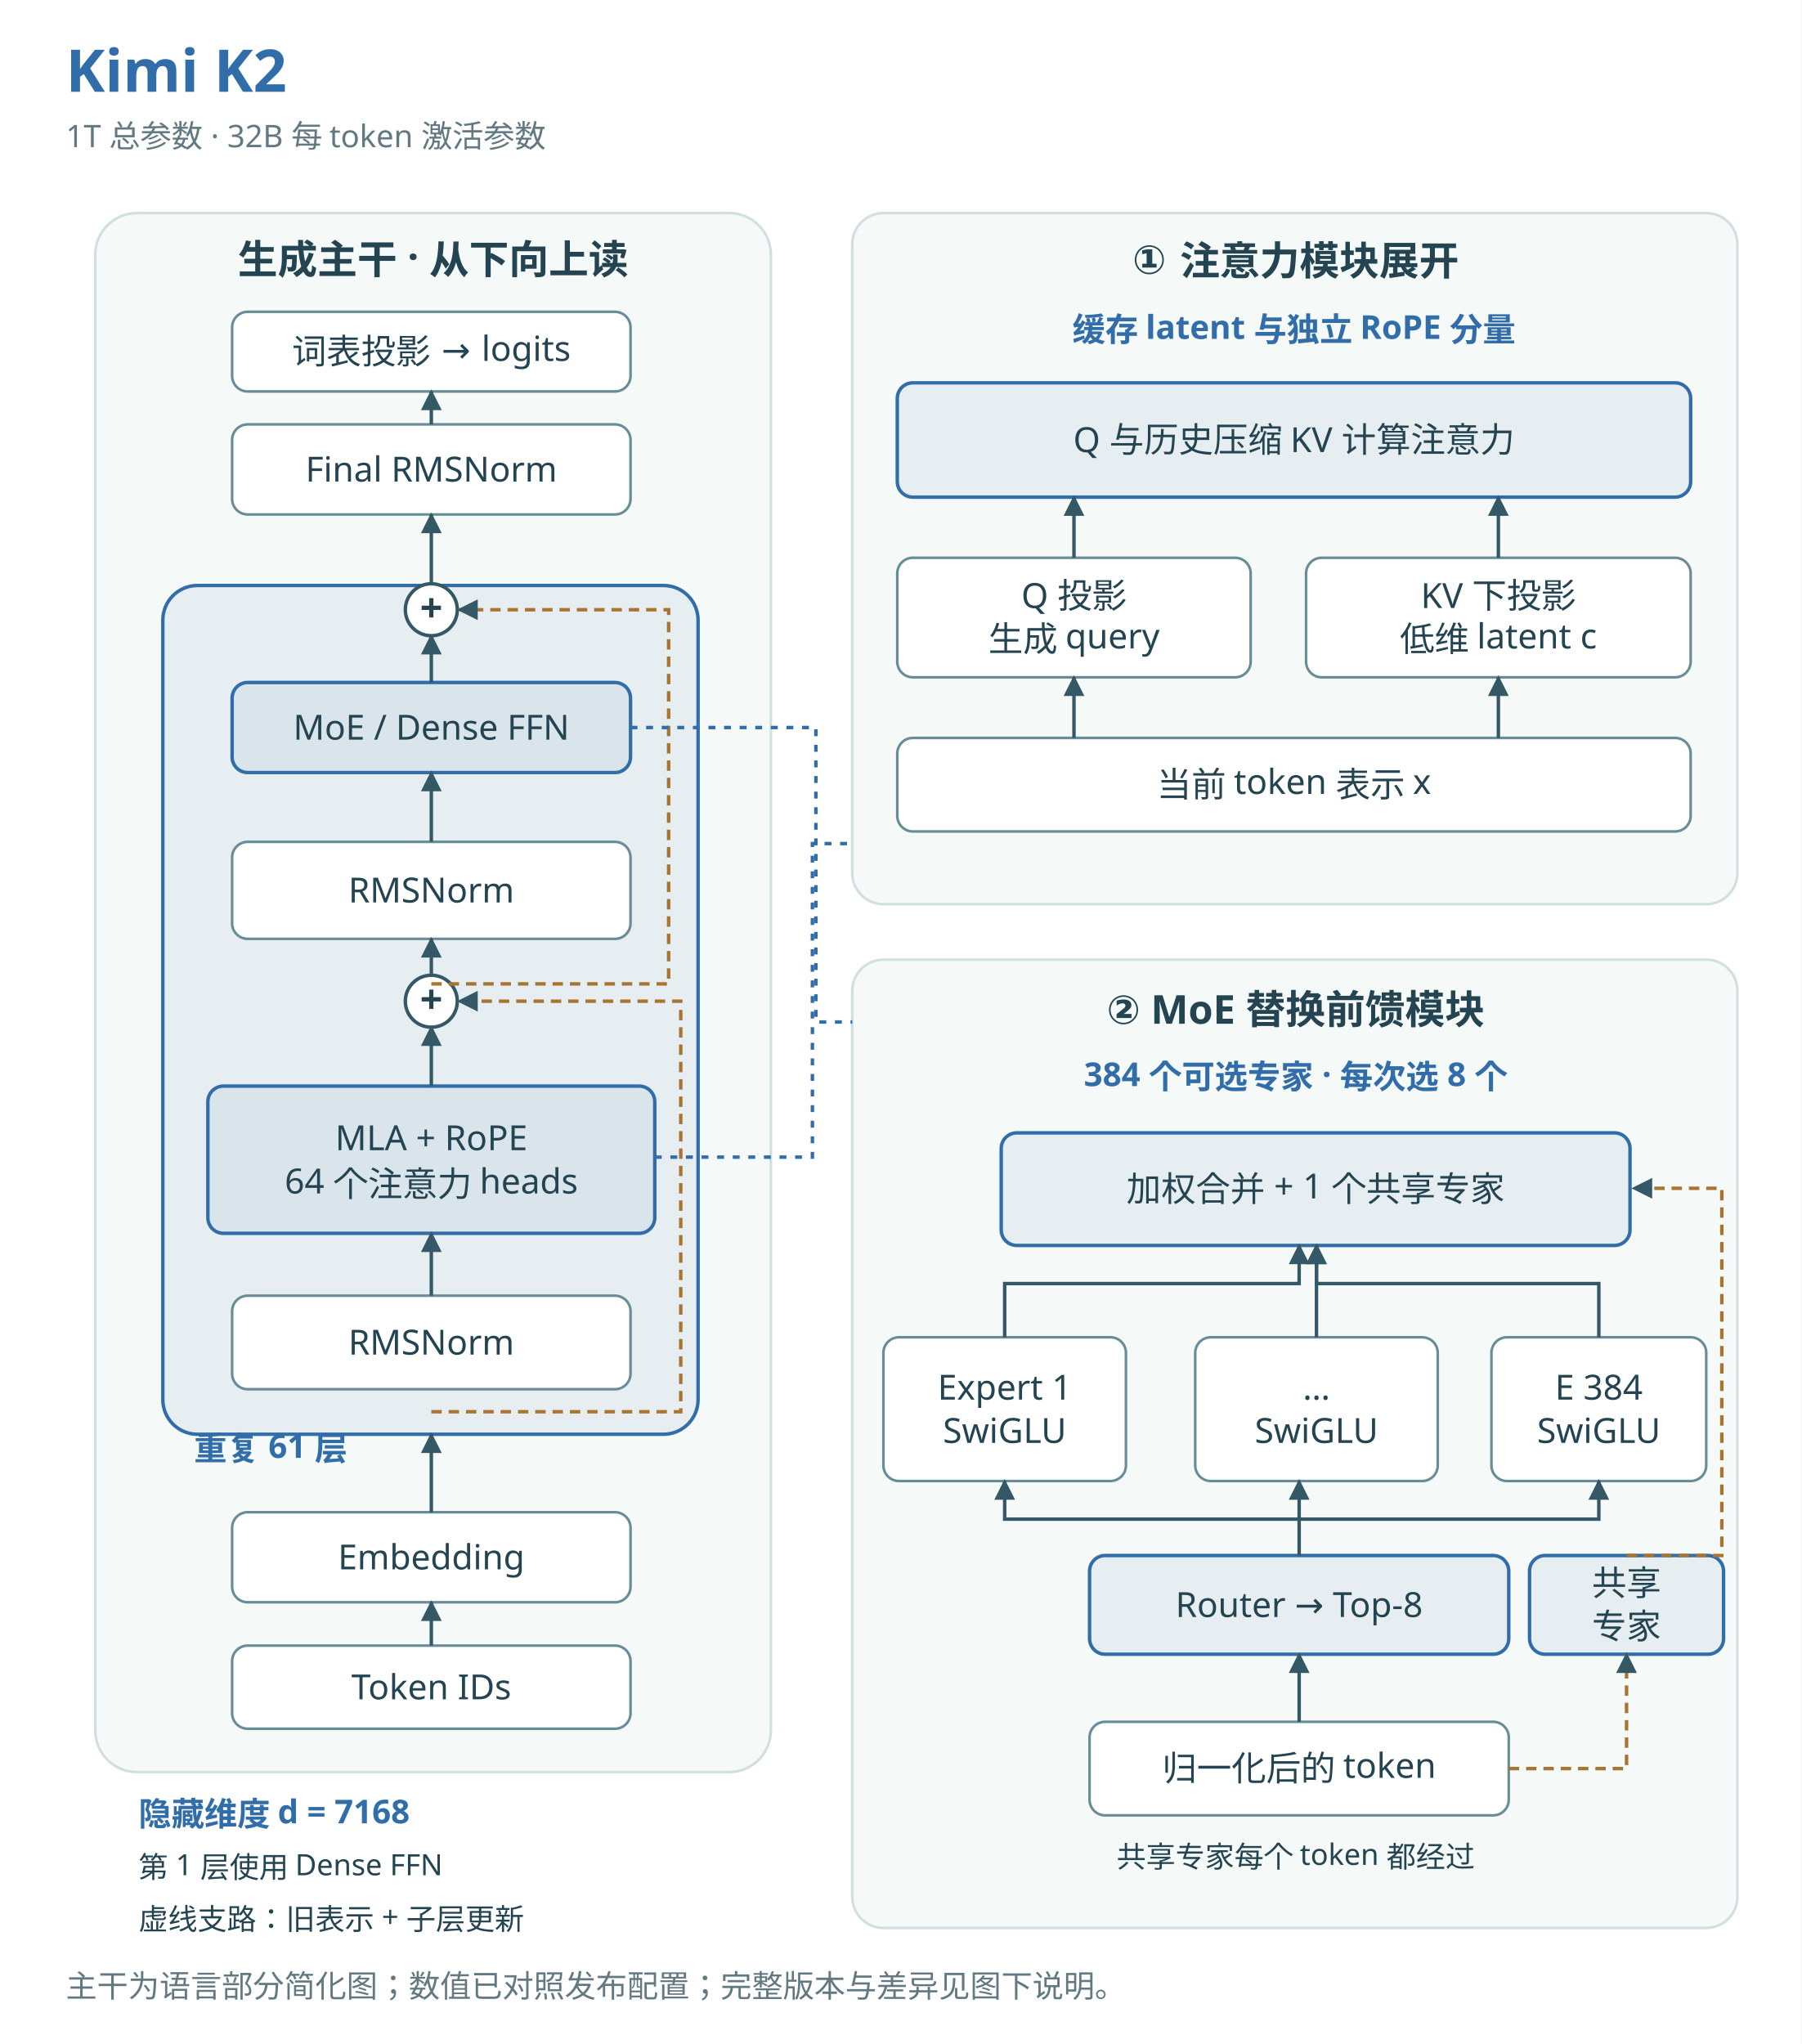
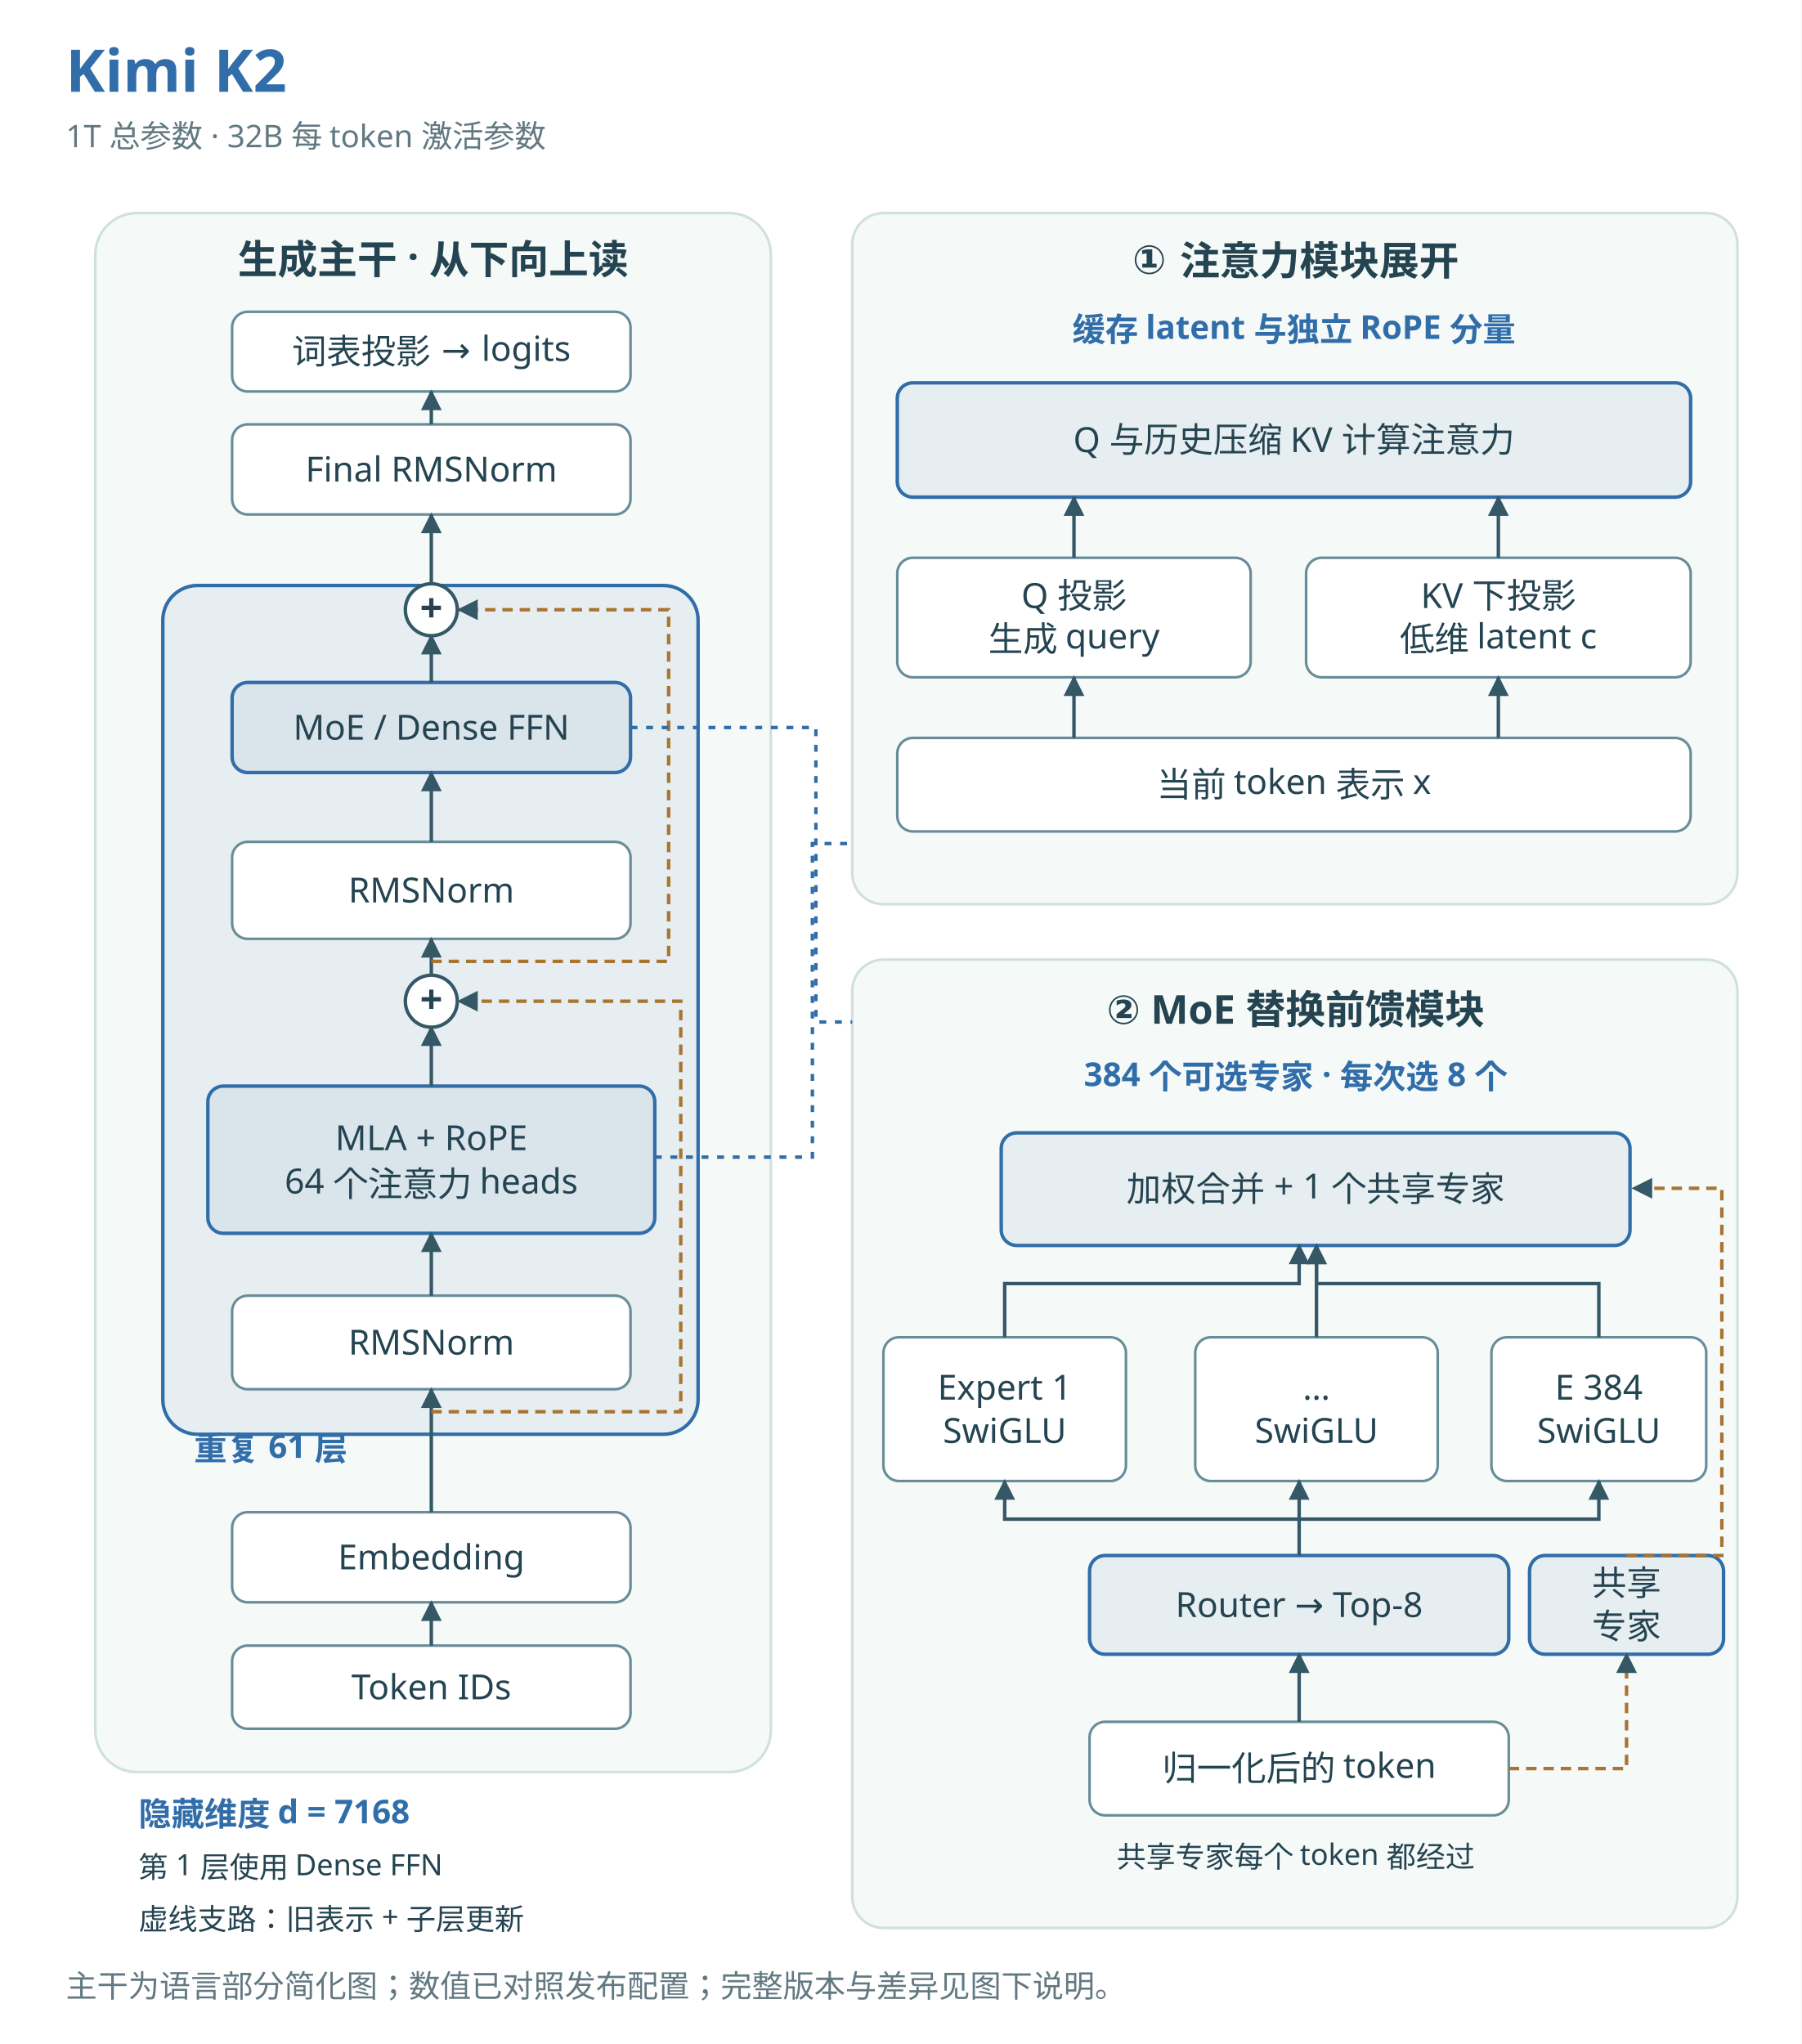
<svg xmlns="http://www.w3.org/2000/svg" width="1040" height="1180" viewBox="0 0 1040 1180" role="img" aria-labelledby="title desc">
  <defs>
    <marker id="arrow" viewBox="0 0 10 10" refX="9" refY="5" markerWidth="6" markerHeight="6" orient="auto-start-reverse">
      <path d="M0 0L10 5L0 10Z" fill="#345866" />
    </marker>
  </defs>
  <style>text{font-family:'Avenir Next','PingFang SC','Microsoft YaHei',sans-serif;fill:#244451}.label{font-size:20px}.title{font-size:34px;font-weight:700;fill:#316ea9}.subtitle{font-size:18px;fill:#627982}.heading{font-size:23px;font-weight:650}.small{font-size:17px}.note{font-size:19px;fill:#316ea9;font-weight:600}.node{fill:white;stroke:#688d99;stroke-width:1.5}.accent{fill:#316ea912;stroke:#316ea9;stroke-width:2}.edge{fill:none;stroke:#345866;stroke-width:2}.skip{fill:none;stroke:#a97430;stroke-width:2;stroke-dasharray:6 4}.callout{fill:none;stroke:#316ea9;stroke-width:2;stroke-dasharray:4 5}.frame{fill:#f5f9f8;stroke:#d0e0e2;stroke-width:1.5}</style>
  <rect width="1040" height="1180" fill="#fff" />
  <text x="38" y="53" class="title" text-anchor="start">Kimi K2</text>
  <text x="38" y="85" class="subtitle" text-anchor="start">1T 总参数 · 32B 每 token 激活参数</text>
  <rect x="55" y="123" width="390" height="900" rx="24" class="frame" />
  <text x="250" y="158" class="heading" text-anchor="middle">生成主干 · 从下向上读</text>
  <rect x="94" y="338" width="309" height="490" rx="20" class="accent" />
  <rect x="134" y="950" width="230" height="48" rx="9" class="node" />
  <text x="249" y="981" class="label" text-anchor="middle">Token IDs</text>
  <rect x="134" y="873" width="230" height="52" rx="9" class="node" />
  <text x="249" y="906" class="label" text-anchor="middle">Embedding</text>
  <rect x="134" y="748" width="230" height="54" rx="9" class="node" />
  <text x="249" y="782" class="label" text-anchor="middle">RMSNorm</text>
  <rect x="120" y="627" width="258" height="85" rx="9" class="accent" />
  <text x="249" y="664" class="label" text-anchor="middle">MLA + RoPE</text>
  <text x="249" y="689" class="label" text-anchor="middle">64 个注意力 heads</text>
  <rect x="134" y="486" width="230" height="56" rx="9" class="node" />
  <text x="249" y="521" class="label" text-anchor="middle">RMSNorm</text>
  <rect x="134" y="394" width="230" height="52" rx="9" class="accent" />
  <text x="249" y="427" class="label" text-anchor="middle">MoE / Dense FFN</text>
  <rect x="134" y="245" width="230" height="52" rx="9" class="node" />
  <text x="249" y="278" class="label" text-anchor="middle">Final RMSNorm</text>
  <rect x="134" y="180" width="230" height="46" rx="9" class="node" />
  <text x="249" y="210" class="label" text-anchor="middle">词表投影 → logits</text>
  <path d="M249 950V925" class="edge" marker-end="url(#arrow)" />
-   <path d="M249 873V828" class="edge" marker-end="url(#arrow)" />
+   <path d="M249 873V802" class="edge" marker-end="url(#arrow)" />
  <path d="M249 748V712" class="edge" marker-end="url(#arrow)" />
  <path d="M249 627V593" class="edge" marker-end="url(#arrow)" />
  <path d="M249 563V542" class="edge" marker-end="url(#arrow)" />
  <path d="M249 486V446" class="edge" marker-end="url(#arrow)" />
  <path d="M249 394V367" class="edge" marker-end="url(#arrow)" />
  <path d="M249 337V297" class="edge" marker-end="url(#arrow)" />
  <path d="M249 245V226" class="edge" marker-end="url(#arrow)" />
  <circle cx="249" cy="578" r="15" fill="white" stroke="#345866" stroke-width="2" />
  <text x="249" y="585" class="heading" text-anchor="middle">+</text>
  <circle cx="249" cy="352" r="15" fill="white" stroke="#345866" stroke-width="2" />
  <text x="249" y="359" class="heading" text-anchor="middle">+</text>
  <path d="M249 815H393V578H265" class="skip" marker-end="url(#arrow)" />
-   <path d="M249 568H386V352H265" class="skip" marker-end="url(#arrow)" />
+   <path d="M249 555H386V352H265" class="skip" marker-end="url(#arrow)" />
  <text x="112" y="843" class="note" text-anchor="start">重复 61 层</text>
  <text x="80" y="1054" class="note" text-anchor="start">隐藏维度 d = 7168</text>
  <text x="80" y="1084" class="small" text-anchor="start">第 1 层使用 Dense FFN</text>
  <text x="80" y="1114" class="small" text-anchor="start">虚线支路：旧表示 + 子层更新</text>
  <rect x="492" y="123" width="511" height="399" rx="18" class="frame" />
  <text x="748" y="158" class="heading" text-anchor="middle">① 注意力模块展开</text>
  <rect x="518" y="426" width="458" height="54" rx="9" class="node" />
  <text x="747" y="460" class="label" text-anchor="middle">当前 token 表示 x</text>
  <rect x="518" y="322" width="204" height="69" rx="9" class="node" />
  <text x="620" y="351" class="label" text-anchor="middle">Q 投影</text>
  <text x="620" y="376" class="label" text-anchor="middle">生成 query</text>
  <rect x="754" y="322" width="222" height="69" rx="9" class="node" />
  <text x="865" y="351" class="label" text-anchor="middle">KV 下投影</text>
  <text x="865" y="376" class="label" text-anchor="middle">低维 latent c</text>
  <path d="M620 426V391" class="edge" marker-end="url(#arrow)" />
  <path d="M865 426V391" class="edge" marker-end="url(#arrow)" />
  <rect x="518" y="221" width="458" height="66" rx="9" class="accent" />
  <text x="747" y="261" class="label" text-anchor="middle">Q 与历史压缩 KV 计算注意力</text>
  <path d="M620 322V287" class="edge" marker-end="url(#arrow)" />
  <path d="M865 322V287" class="edge" marker-end="url(#arrow)" />
  <text x="747" y="197" class="note" text-anchor="middle">缓存 latent 与独立 RoPE 分量</text>
  <path d="M378 668H469V487H492" class="callout" />
  <rect x="492" y="554" width="511" height="559" rx="18" class="frame" />
  <text x="748" y="591" class="heading" text-anchor="middle">② MoE 替换前馈模块</text>
  <rect x="629" y="994" width="242" height="54" rx="9" class="node" />
  <text x="750" y="1028" class="label" text-anchor="middle">归一化后的 token</text>
  <rect x="629" y="898" width="242" height="57" rx="9" class="accent" />
  <text x="750" y="933.5" class="label" text-anchor="middle">Router → Top-8</text>
  <path d="M750 994V955" class="edge" marker-end="url(#arrow)" />
  <rect x="510" y="772" width="140" height="83" rx="9" class="node" />
  <text x="580" y="808" class="label" text-anchor="middle">Expert 1</text>
  <text x="580" y="833" class="label" text-anchor="middle">SwiGLU</text>
  <rect x="690" y="772" width="140" height="83" rx="9" class="node" />
  <text x="760" y="808" class="label" text-anchor="middle">…</text>
  <text x="760" y="833" class="label" text-anchor="middle">SwiGLU</text>
  <rect x="861" y="772" width="124" height="83" rx="9" class="node" />
  <text x="923" y="808" class="label" text-anchor="middle">E 384</text>
  <text x="923" y="833" class="label" text-anchor="middle">SwiGLU</text>
  <path d="M750 898V877H580V855" class="edge" marker-end="url(#arrow)" />
  <path d="M750 877V855" class="edge" marker-end="url(#arrow)" />
  <path d="M750 877H923V855" class="edge" marker-end="url(#arrow)" />
  <rect x="578" y="654" width="363" height="65" rx="9" class="accent" />
  <text x="759.5" y="693.5" class="label" text-anchor="middle">加权合并 + 1 个共享专家</text>
  <path d="M580 772V741H750V719" class="edge" marker-end="url(#arrow)" />
  <path d="M760 772V719" class="edge" marker-end="url(#arrow)" />
  <path d="M923 772V741H760V719" class="edge" marker-end="url(#arrow)" />
  <text x="748" y="627" class="note" text-anchor="middle">384 个可选专家 · 每次选 8 个</text>
  <rect x="883" y="898" width="112" height="57" rx="9" class="accent" />
  <text x="939" y="921" class="label" text-anchor="middle">共享</text>
  <text x="939" y="946" class="label" text-anchor="middle">专家</text>
  <path d="M871 1021H939V955" class="skip" marker-end="url(#arrow)" />
  <path d="M939 898H994V686H943" class="skip" marker-end="url(#arrow)" />
  <text x="748" y="1078" class="small" text-anchor="middle">共享专家每个 token 都经过</text>
  <path d="M364 420H471V590H492" class="callout" />
  <text x="38" y="1153" class="subtitle" text-anchor="start">主干为语言部分简化图；数值已对照发布配置；完整版本与差异见图下说明。</text>
</svg>
